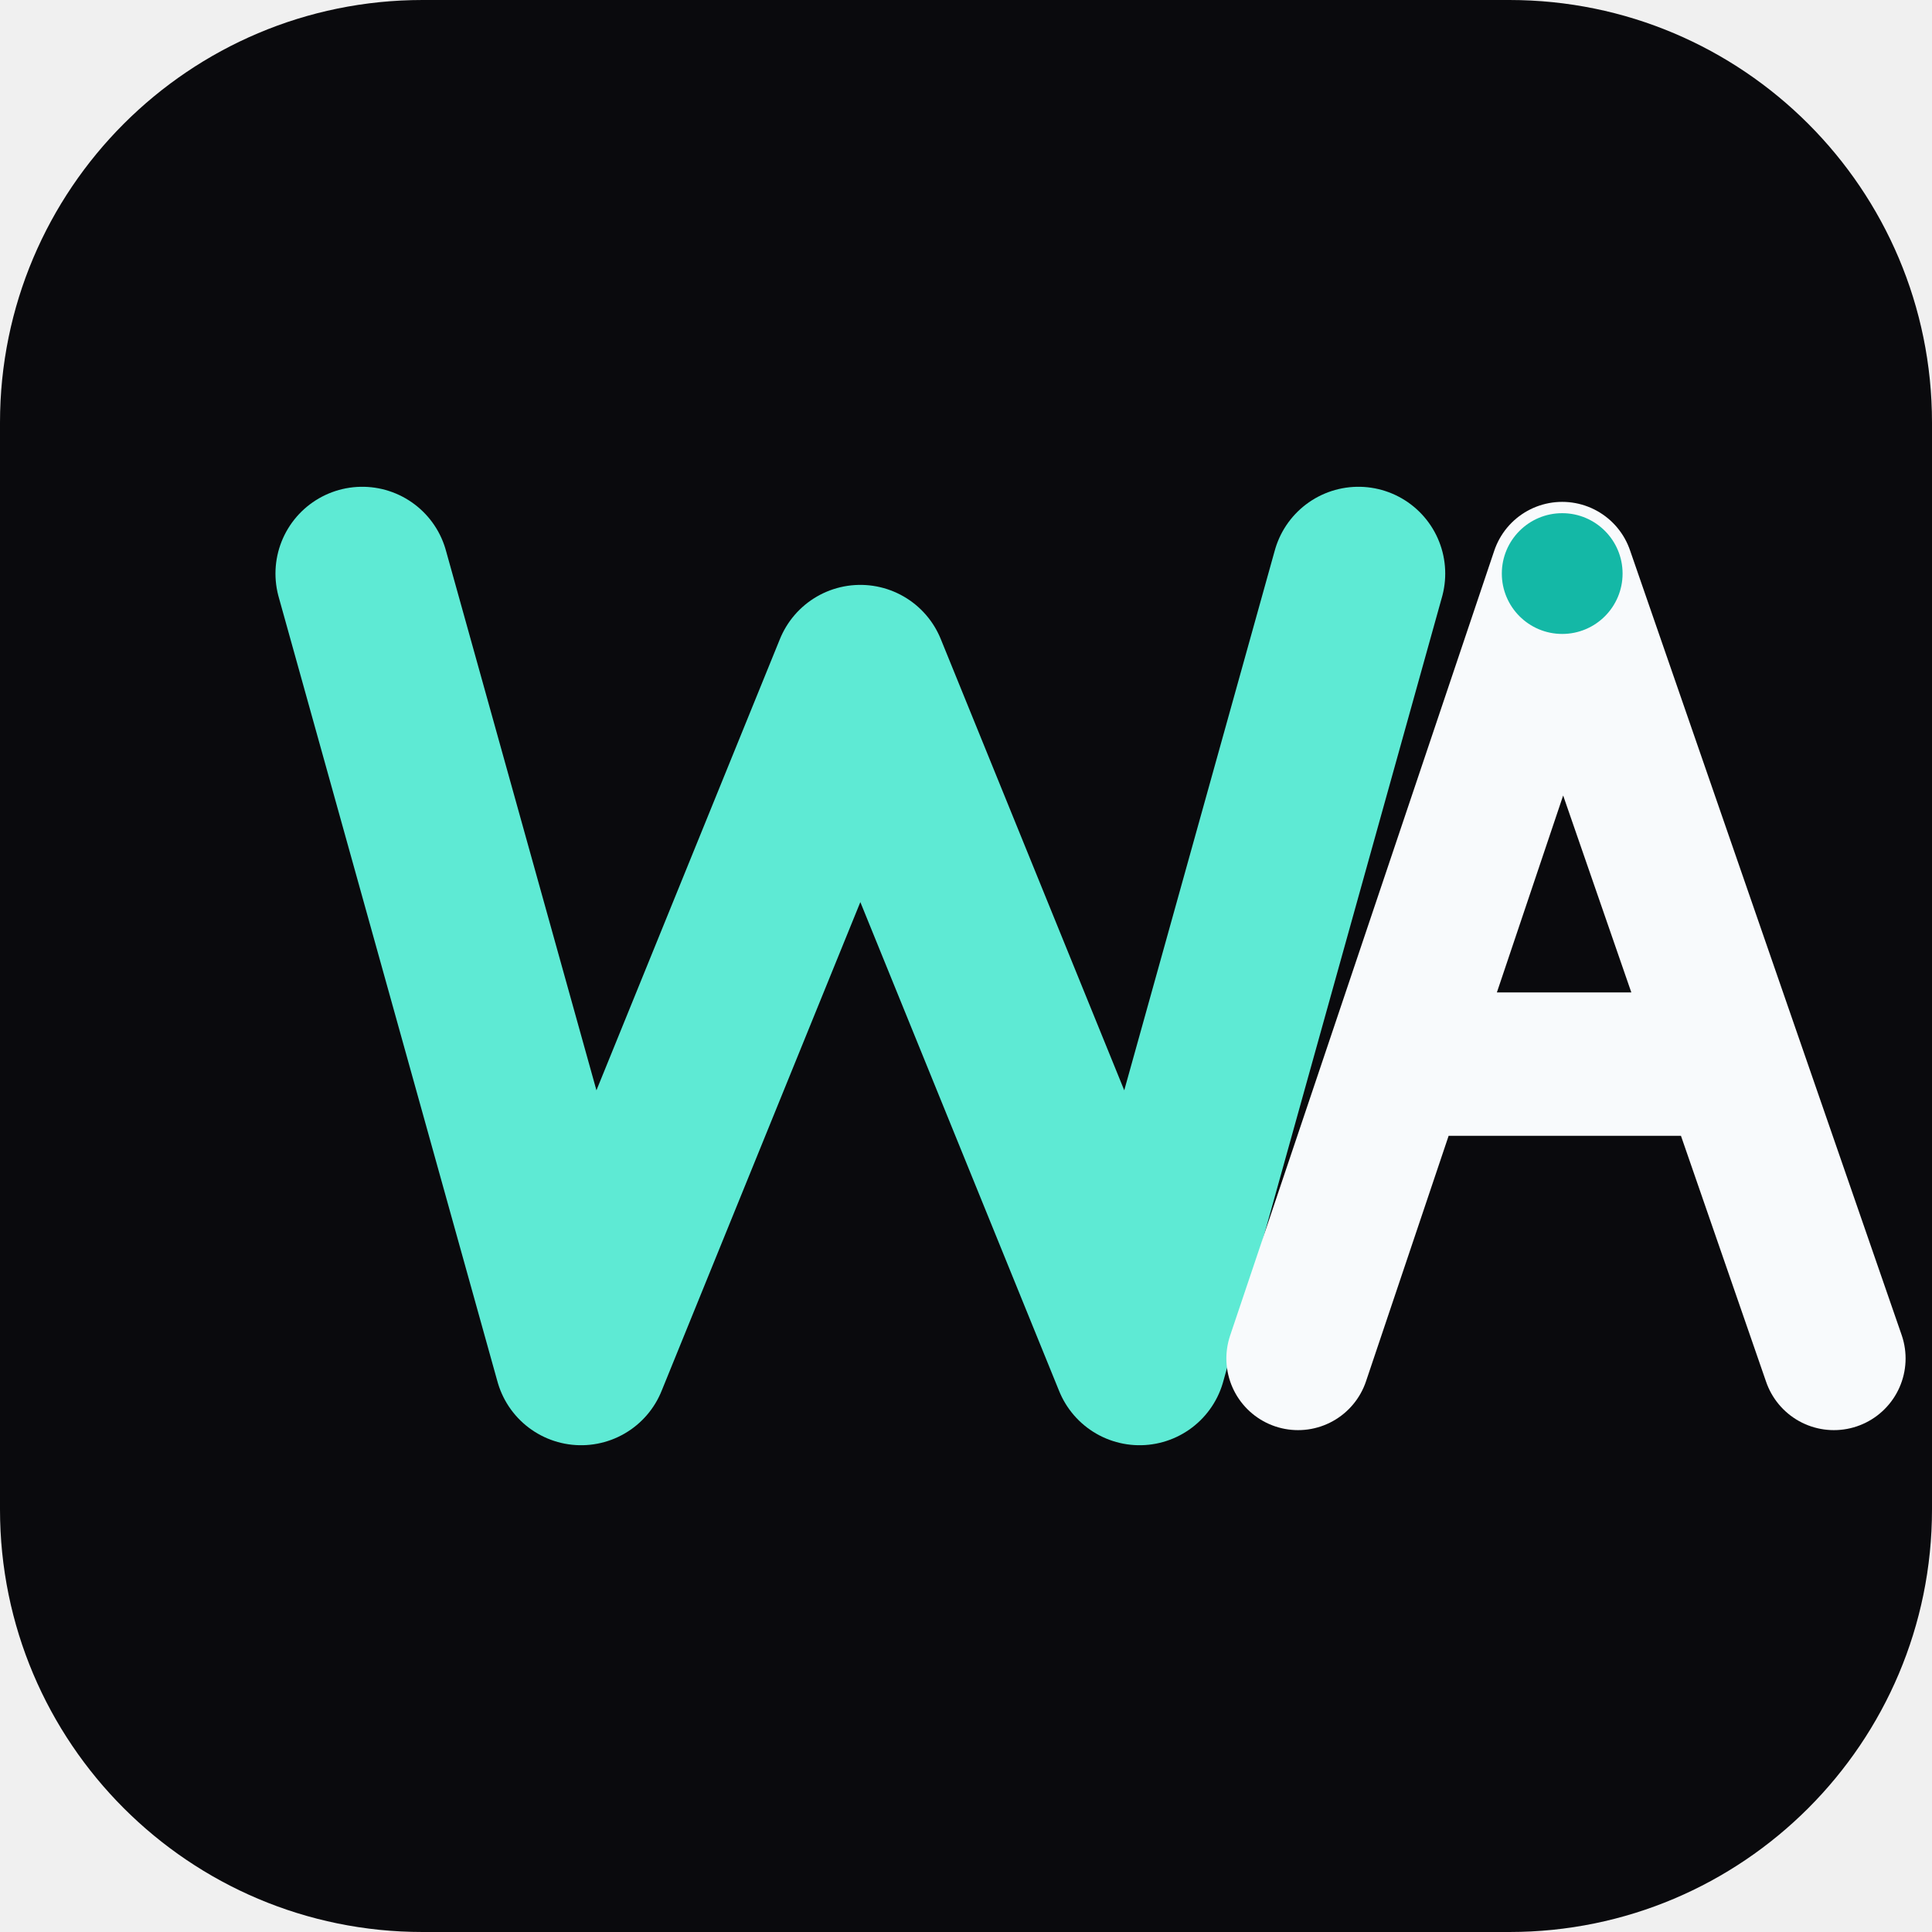
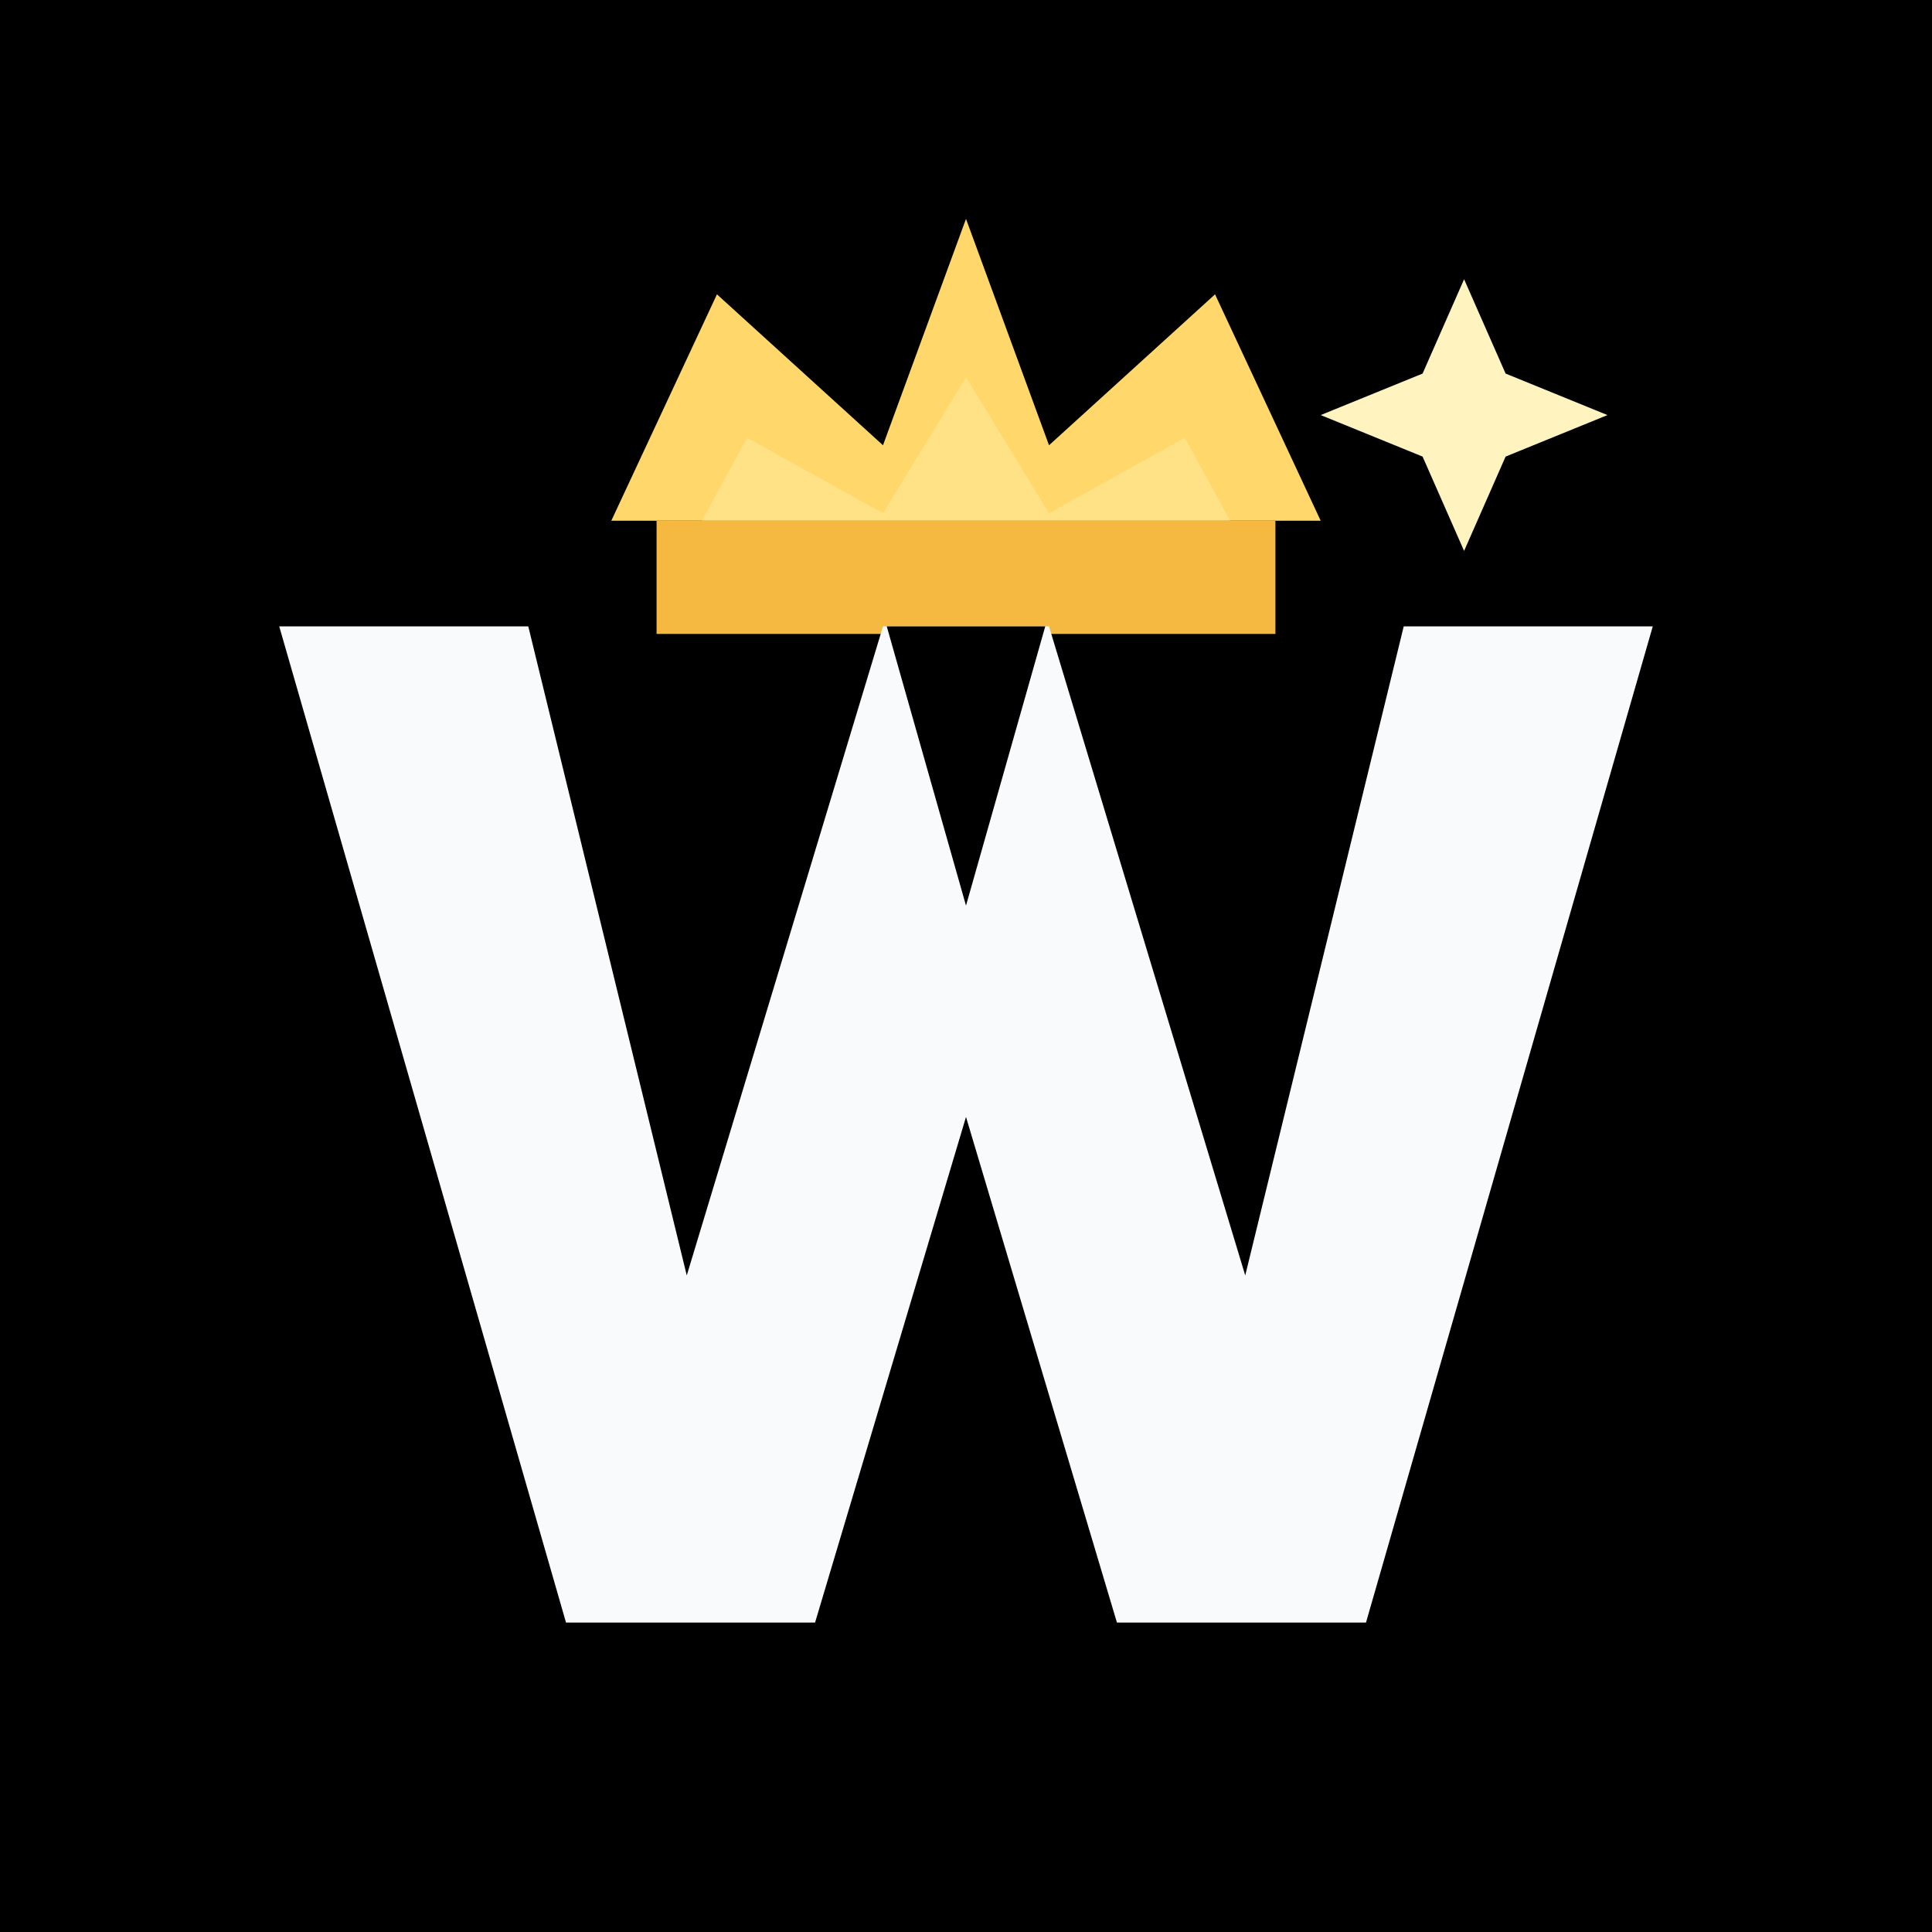
<svg xmlns="http://www.w3.org/2000/svg" viewBox="0 0 512 512" role="img" aria-labelledby="title desc">
-   <rect width="512" height="512" rx="112" fill="#0a0a0d" />
-   <path d="M96 152 154 360 228 178 302 360 360 152" fill="none" stroke="#5eead4" stroke-width="46" stroke-linecap="round" stroke-linejoin="round" />
-   <path d="M344 360 414 152 486 360M374 282h82" fill="none" stroke="#f8fafc" stroke-width="38" stroke-linecap="round" stroke-linejoin="round" />
-   <circle cx="414" cy="152" r="16" fill="#14b8a6" />
+   <style>
+     @keyframes w-pulse {
+       0%, 100% { opacity: 0.94; transform: scale(1); }
+       50% { opacity: 1; transform: scale(1.018); }
+     }
+ 
+     @keyframes w-sweep {
+       0%, 14% { transform: translateX(-170px) skewX(-12deg); opacity: 0; }
+       30% { opacity: 0.48; }
+       48%, 100% { transform: translateX(620px) skewX(-12deg); opacity: 0; }
+     }
+ 
+     @keyframes crown-glow {
+       0%, 100% { filter: drop-shadow(0 0 0 rgb(255 216 108 / 0)); transform: translateY(0); }
+       50% { filter: drop-shadow(0 0 16px rgb(255 216 108 / 0.55)); transform: translateY(-4px); }
+     }
+ 
+     @keyframes star-pop {
+       0%, 35%, 100% { opacity: 0; transform: scale(0.55) rotate(0deg); }
+       50% { opacity: 1; transform: scale(1) rotate(18deg); }
+       62% { opacity: 0.5; transform: scale(0.78) rotate(30deg); }
+     }
+ 
+     #w-mark {
+       animation: w-pulse 2.8s ease-in-out infinite;
+       transform-box: fill-box;
+       transform-origin: center;
+     }
+ 
+     #w-shine {
+       animation: w-sweep 3.6s ease-in-out infinite;
+     }
+ 
+     #crown {
+       animation: crown-glow 2.8s ease-in-out infinite;
+       transform-box: fill-box;
+       transform-origin: center;
+     }
+ 
+     #star {
+       animation: star-pop 2.8s ease-in-out infinite;
+       transform-box: fill-box;
+       transform-origin: center;
+     }
+ 
+     @media (prefers-reduced-motion: reduce) {
+       #w-mark,
+       #w-shine,
+       #crown,
+       #star {
+         animation: none;
+       }
+     }
+   </style>
+   <defs>
+     <clipPath id="w-clip">
+       <path d="M74 166h66l42 172 52-172h44l52 172 42-172h66l-76 264h-66l-40-134-40 134h-66L74 166Z" />
+     </clipPath>
+   </defs>
+   <rect width="512" height="512" fill="#000" />
+   <path id="star" d="M388 74 399 99 426 110 399 121 388 146 377 121 350 110 377 99Z" fill="#fff3bf" />
+   <g id="crown">
+     <path d="M162 138 190 78 234 118 256 58 278 118 322 78 350 138Z" fill="#ffd76a" />
+     <path d="M174 138h164v30H174Z" fill="#f5b942" />
+     <path d="M198 116 234 136 256 100 278 136 314 116 326 138H186Z" fill="#fff0a8" opacity="0.45" />
+   </g>
+   <g id="w-mark">
+     <path d="M74 166h66l42 172 52-172h44l52 172 42-172h66l-76 264h-66l-40-134-40 134h-66L74 166Z" fill="#f8fafc" />
+     <g clip-path="url(#w-clip)">
+       <path id="w-shine" d="M-40 148h62l-78 300h-62Z" fill="#fff" />
+     </g>
+     <path d="M235 166h42l-21 74-21-74Zm19 148 22 80-20 36-20-36 18-80Z" fill="#000" />
+   </g>
</svg>
